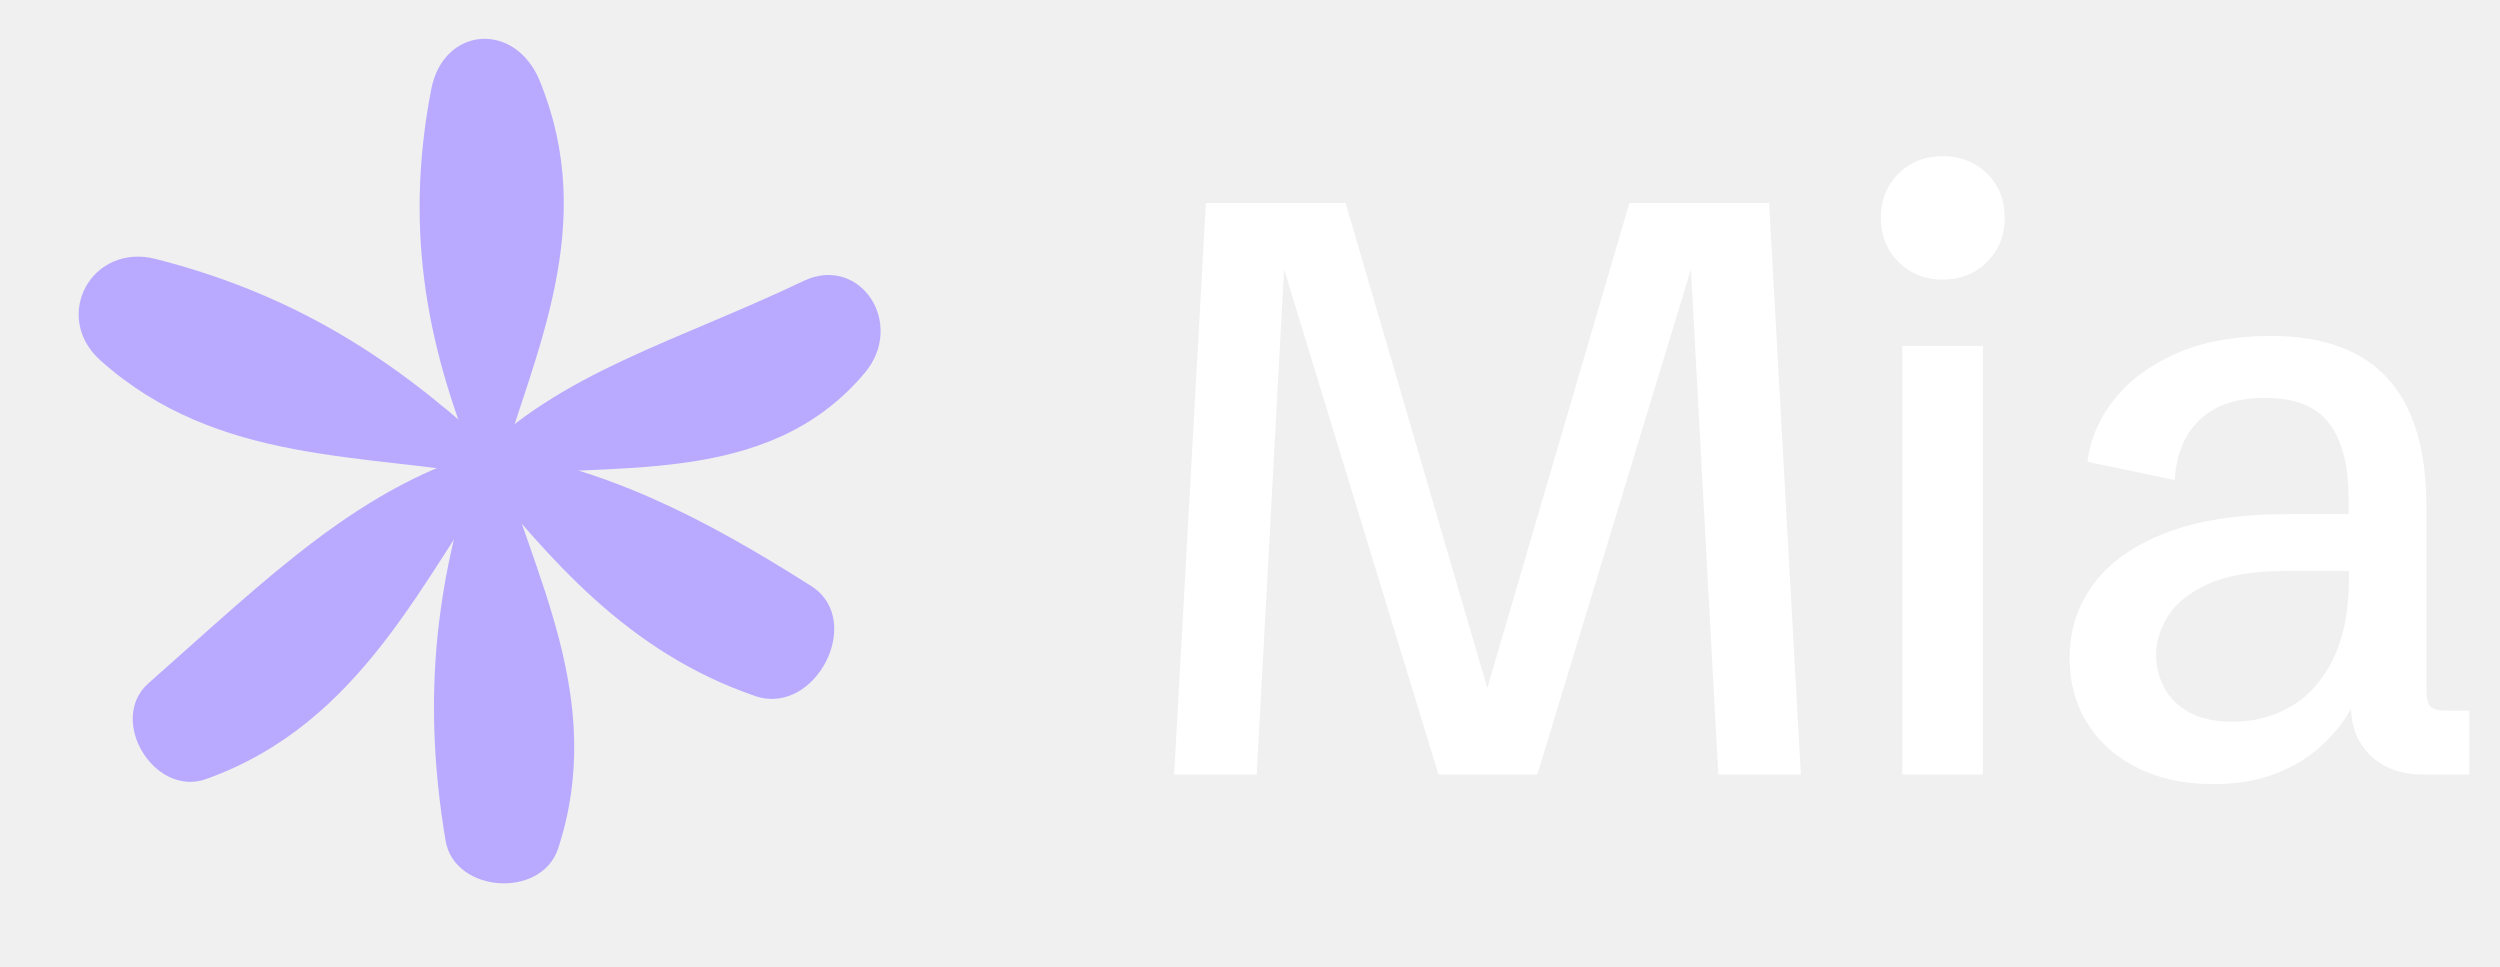
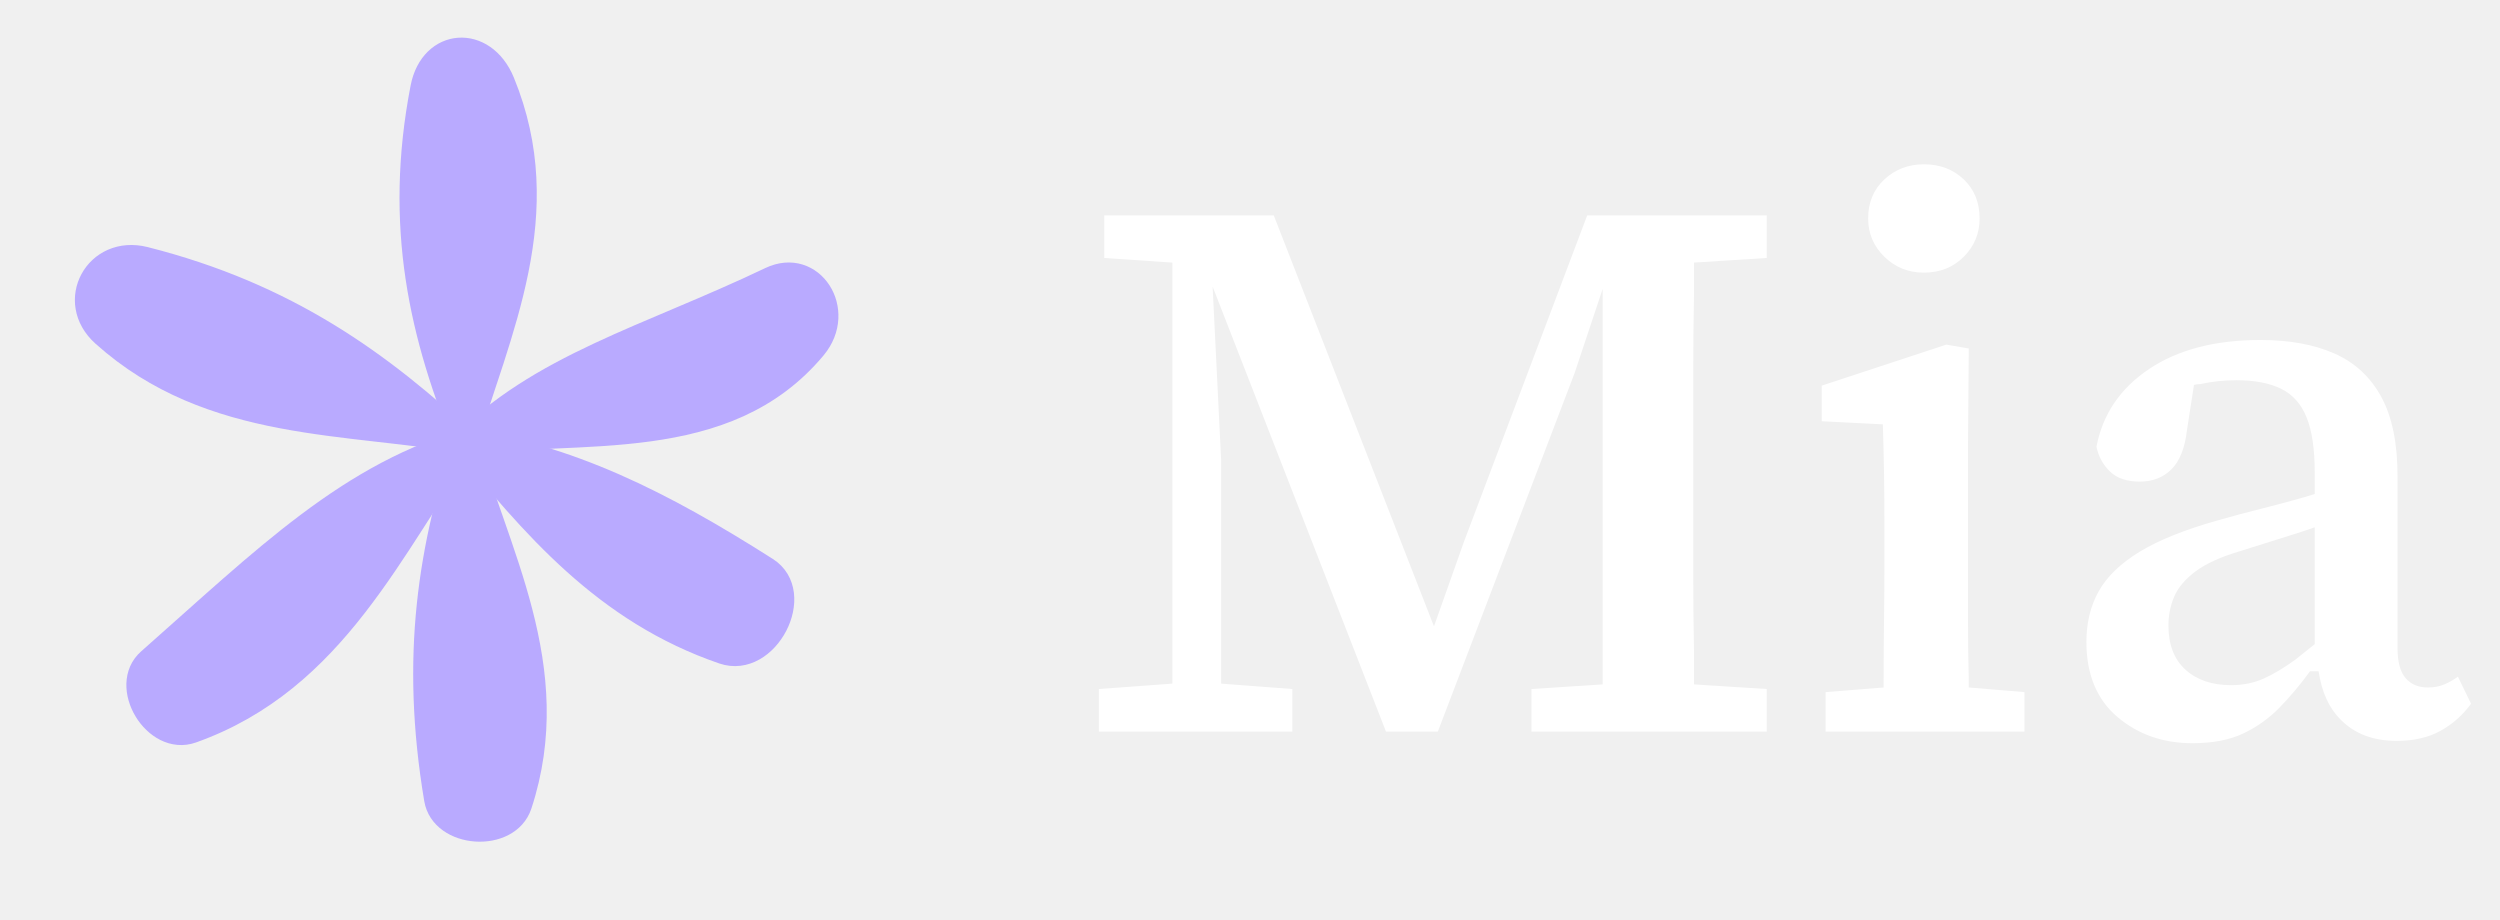
- <svg xmlns="http://www.w3.org/2000/svg" viewBox="-40 -1022 3260 1260">
-   <g transform="translate(0.0 -982.4) scale(11.8)">
+ <svg xmlns="http://www.w3.org/2000/svg" viewBox="-40 -1014 3424 1260">
+   <g transform="translate(0.0 -973.5) scale(11.8)">
    <g transform="translate(0.58 -2.23)">
      <path transform="rotate(-4.10 50 50)" d="M 50.00 51.00 C 45.47 37.48 43.47 24.45 47.72 8.66 C 49.27 2.90 55.74 2.90 57.63 8.66 C 62.82 24.45 55.14 37.48 50.00 51.00 Z" fill="#b9aaff" stroke="#b9aaff" stroke-width="2.2" stroke-linejoin="round" stroke-linecap="round" />
      <path transform="rotate(57.11 50 50)" d="M 50.00 51.00 C 46.99 38.03 51.15 25.51 53.15 9.96 C 53.88 4.35 61.44 4.35 63.19 9.96 C 68.03 25.51 56.19 38.03 50.00 51.00 Z" fill="#b9aaff" stroke="#b9aaff" stroke-width="2.2" stroke-linejoin="round" stroke-linecap="round" />
      <path transform="rotate(117.40 50 50)" d="M 50.00 51.00 C 45.65 38.55 45.52 26.51 46.79 12.09 C 47.29 6.45 57.41 6.45 58.24 12.09 C 60.38 26.51 55.40 38.55 50.00 51.00 Z" fill="#b9aaff" stroke="#b9aaff" stroke-width="2.2" stroke-linejoin="round" stroke-linecap="round" />
      <path transform="rotate(183.91 50 50)" d="M 50.00 51.00 C 45.32 37.57 36.31 24.62 40.47 8.25 C 41.63 3.67 49.71 3.67 50.80 8.25 C 54.71 24.62 53.53 37.57 50.00 51.00 Z" fill="#b9aaff" stroke="#b9aaff" stroke-width="2.2" stroke-linejoin="round" stroke-linecap="round" />
      <path transform="rotate(238.90 50 50)" d="M 50.00 51.00 C 43.85 36.70 33.68 22.94 37.26 5.41 C 38.23 0.67 46.57 0.67 47.44 5.41 C 50.63 22.94 54.07 36.70 50.00 51.00 Z" fill="#b9aaff" stroke="#b9aaff" stroke-width="2.2" stroke-linejoin="round" stroke-linecap="round" />
      <path transform="rotate(298.51 50 50)" d="M 50.00 51.00 C 45.44 37.06 36.63 23.63 40.54 7.17 C 41.94 1.25 49.64 1.25 51.15 7.17 C 55.34 23.63 53.66 37.06 50.00 51.00 Z" fill="#b9aaff" stroke="#b9aaff" stroke-width="2.2" stroke-linejoin="round" stroke-linecap="round" />
    </g>
  </g>
-   <path transform="translate(1430 -12) scale(1.06)" d="M159.18 0L57.62 0L96.68-703.13L268.55-703.13L442.87-106.45L617.68-703.13L789.55-703.13L828.61 0L727.05 0L693.36-621.58L504.39 0L382.81 0L192.87-621.58L159.18 0ZM1052.50 0L953.38 0L953.38-527.34L1052.50-527.34L1052.50 0ZM1003.18-608.89L1003.18-608.89Q970.47-608.89 948.74-630.62Q927.01-652.34 927.01-684.57L927.01-684.57Q927.01-717.77 948.74-739.26Q970.47-760.74 1003.18-760.74L1003.18-760.74Q1035.90-760.74 1057.63-739.26Q1079.36-717.77 1079.36-684.57L1079.36-684.57Q1079.36-652.34 1057.63-630.62Q1035.90-608.89 1003.18-608.89ZM1335.47 11.72L1335.47 11.72Q1283.22 11.72 1243.43-7.81Q1203.63-27.34 1181.42-62.50Q1159.20-97.66 1159.20-144.04L1159.20-144.04Q1159.20-194.34 1188.50-234.13Q1217.79-273.93 1277.12-297.12Q1336.45-320.31 1426.78-320.31L1426.78-320.31L1502.46-320.31L1502.46-339.84Q1502.46-399.90 1478.78-431.64Q1455.10-463.38 1399.92-463.38L1399.92-463.38Q1347.19-463.38 1319.11-436.28Q1291.04-409.18 1288.59-362.30L1288.59-362.30L1181.17-384.77Q1186.54-427.25 1214.86-462.40Q1243.18-497.56 1291.77-518.55Q1340.35-539.55 1406.27-539.55L1406.27-539.55Q1471.70-539.55 1514.18-515.87Q1556.66-492.19 1577.41-445.56Q1598.16-398.93 1598.16-329.59L1598.16-329.59L1598.16-105.47Q1598.16-89.36 1602.80-83.98Q1607.44-78.61 1622.58-78.61L1622.58-78.61L1650.90-78.61L1650.90 0L1593.77 0Q1554.22 0 1529.80-22.95L1529.80-22.95Q1506.37-45.41 1505.39-81.05L1505.39-81.05Q1502.95-76.66 1500.02-71.78L1500.02-71.78Q1485.86-49.80 1463.64-30.76Q1441.43-11.72 1409.69 0Q1377.95 11.72 1335.47 11.72ZM1360.37-64.94L1360.37-64.94Q1398.95-64.94 1431.42-83.74Q1463.89-102.54 1483.42-142.09Q1502.95-181.64 1502.95-244.14L1502.95-244.14L1502.95-250.49L1426.29-250.49Q1364.77-250.49 1329.61-234.38Q1294.45-218.26 1280.05-194.58Q1265.64-170.90 1265.64-147.95L1265.64-147.95Q1265.64-125.49 1275.65-106.69Q1285.66-87.89 1306.66-76.42Q1327.66-64.94 1360.37-64.94Z" fill="#FFFFFF" />
+   <path transform="translate(1430 -12) scale(1.06)" d="M283 0L33 0L33-55L128-62L128-606L40-612L40-667L259-667L466-136L505-246L664-667L896-667L896-612L802-606Q802-585 802-565L802-565Q801-514 801-462L801-462L801-206Q801-154 802-103L802-103Q802-82 802-61L802-61L896-55L896 0L592 0L592-55L684-61Q684-85 684-109L684-109Q684-163 684-218L684-218L684-326L684-572L648-464L471 0L404 0L180-575L191-351L191-62L283-55L283 0ZM1229 0L972 0L972-51L1047-57Q1047-62 1047-67L1047-67Q1047-104 1047.50-143Q1048-182 1048-215L1048-215L1048-267Q1048-304 1047.50-334.50Q1047-365 1046-397L1046-397L967-401L967-447L1128-500L1157-495L1156-369L1156-215Q1156-182 1156-143Q1156-104 1157-67L1157-67Q1157-62 1157-57L1157-57L1229-51L1229 0ZM1099-593L1099-593Q1069-593 1048-613.50Q1027-634 1027-663L1027-663Q1027-694 1048-713.50Q1069-733 1099-733L1099-733Q1130-733 1150.50-713.50Q1171-694 1171-663L1171-663Q1171-634 1150.50-613.50Q1130-593 1099-593ZM1446 15L1446 15Q1389 15 1349-19Q1309-53 1309-116L1309-116Q1309-153 1325-181.50Q1341-210 1378-232.50Q1415-255 1479-273L1479-273Q1507-281 1535-288Q1563-295 1591-303L1591-303Q1597-305 1604-307L1604-307L1604-335Q1604-380 1593.50-406Q1583-432 1560.50-443Q1538-454 1503-454L1503-454Q1479-454 1456-449L1456-449Q1452-449 1448-448L1448-448L1439-390Q1435-355 1419-339Q1403-323 1378-323L1378-323Q1353-323 1339.50-336Q1326-349 1322-368L1322-368Q1334-431 1390-468.50Q1446-506 1534-506L1534-506Q1590-506 1629.50-488.50Q1669-471 1690-432.50Q1711-394 1711-330L1711-330L1711-108Q1711-81 1721.50-69Q1732-57 1750-57L1750-57Q1762-57 1771.50-61Q1781-65 1789-71L1789-71L1806-36Q1790-14 1766.50-1Q1743 12 1710 12L1710 12Q1664 12 1637-16L1637-16Q1615-38 1609-78L1609-78L1598-78Q1579-52 1558.50-31Q1538-10 1511.50 2.50Q1485 15 1446 15ZM1604-113L1604-264Q1590-259 1577-255L1577-255Q1542-244 1507-233L1507-233Q1470-222 1450-207Q1430-192 1422.50-174.50Q1415-157 1415-137L1415-137Q1415-100 1437-80Q1459-60 1496-60L1496-60Q1519-60 1538-68.50Q1557-77 1579-93L1579-93Q1590-102 1604-113L1604-113Z" fill="#FFFFFF" />
</svg>
